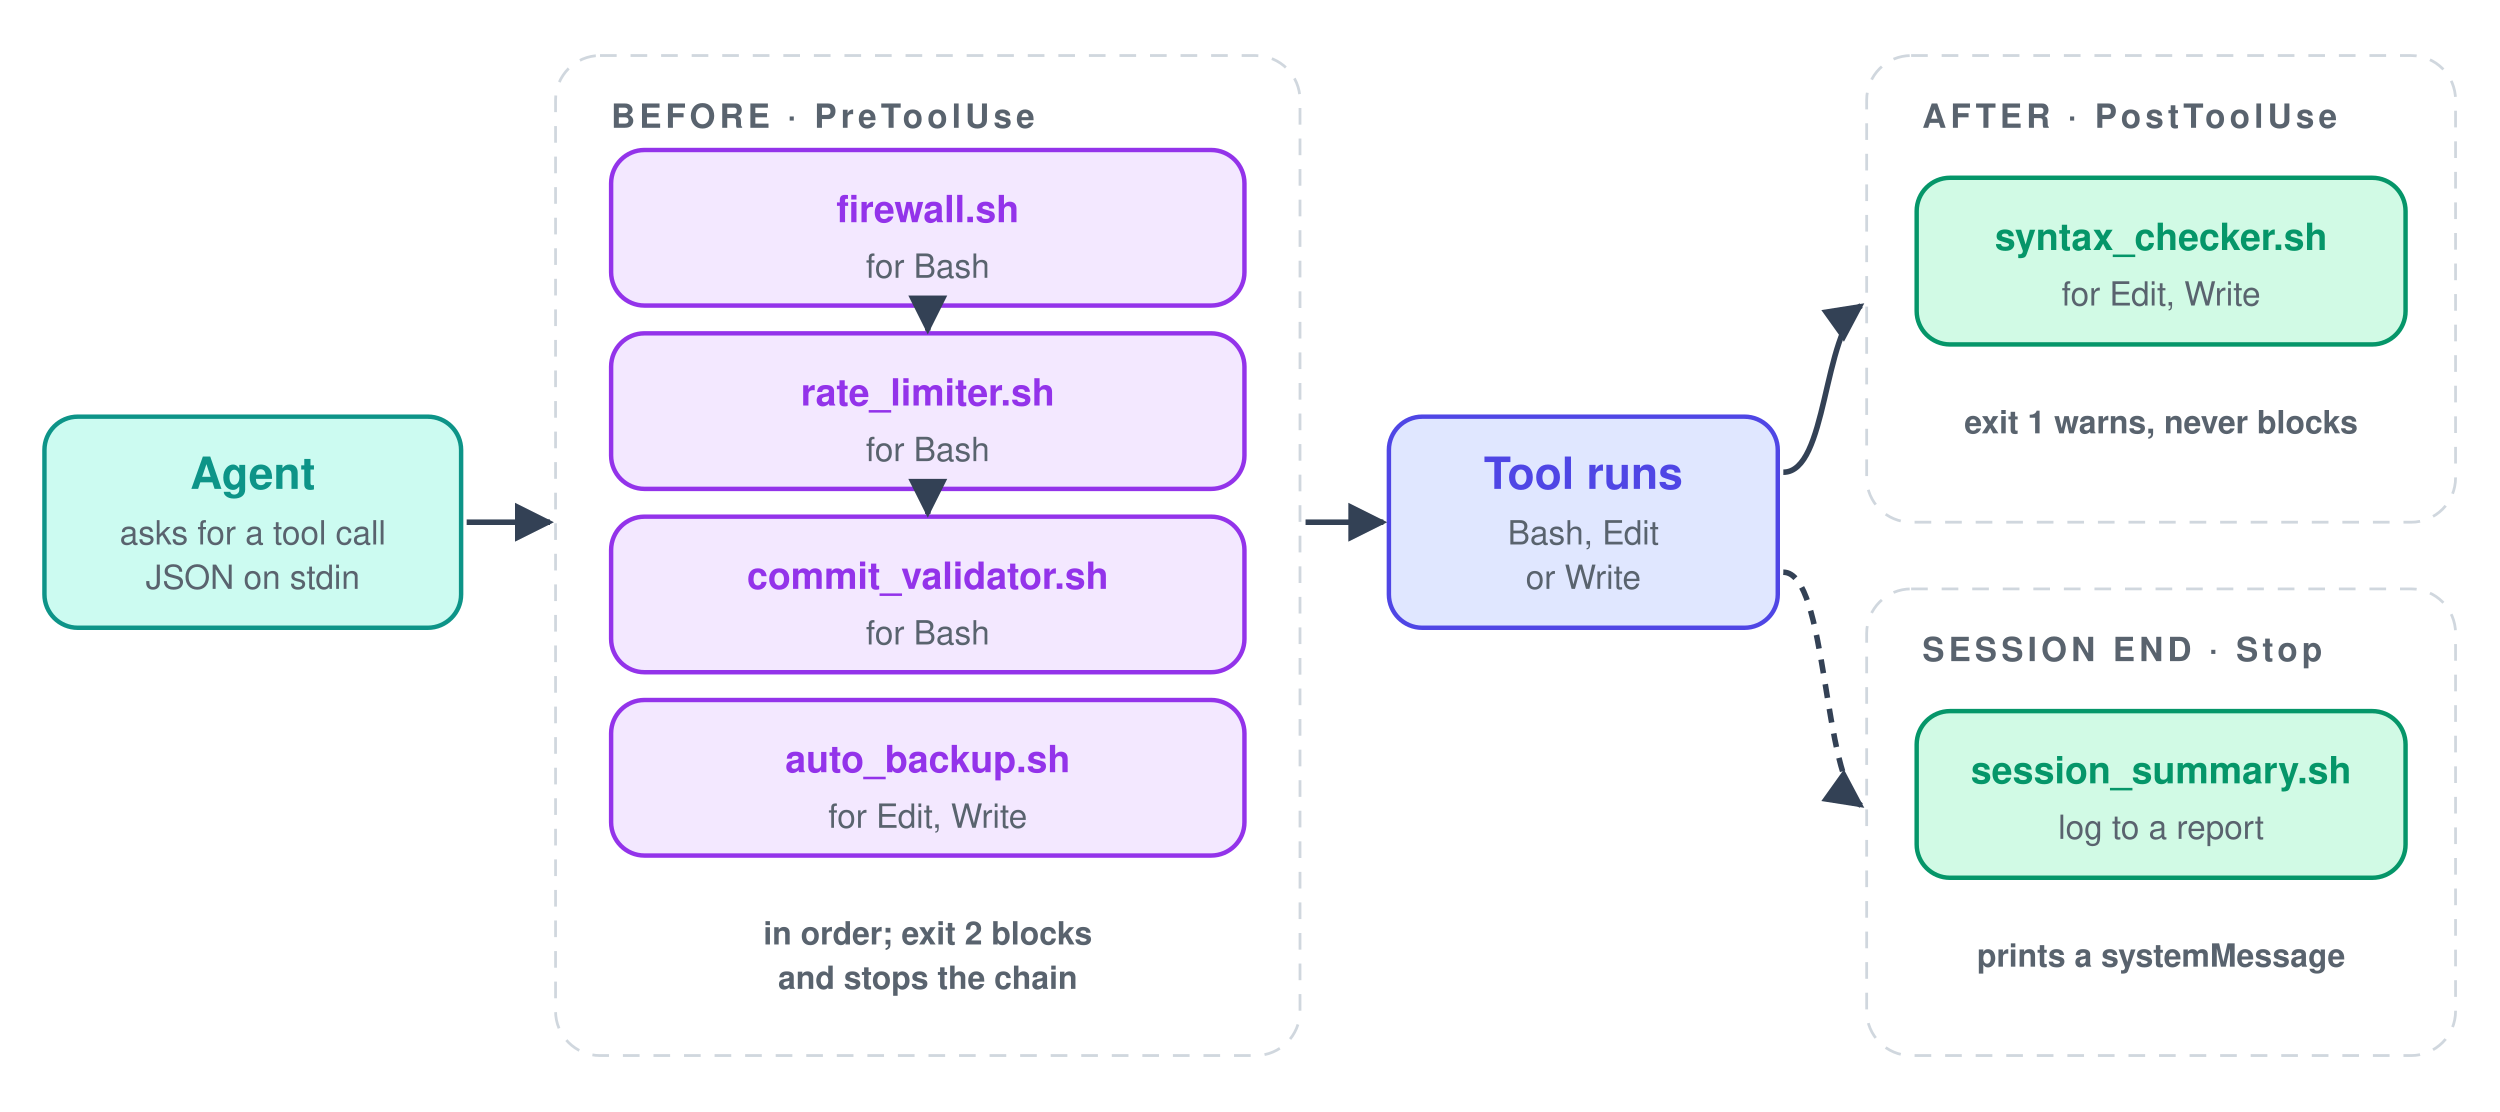
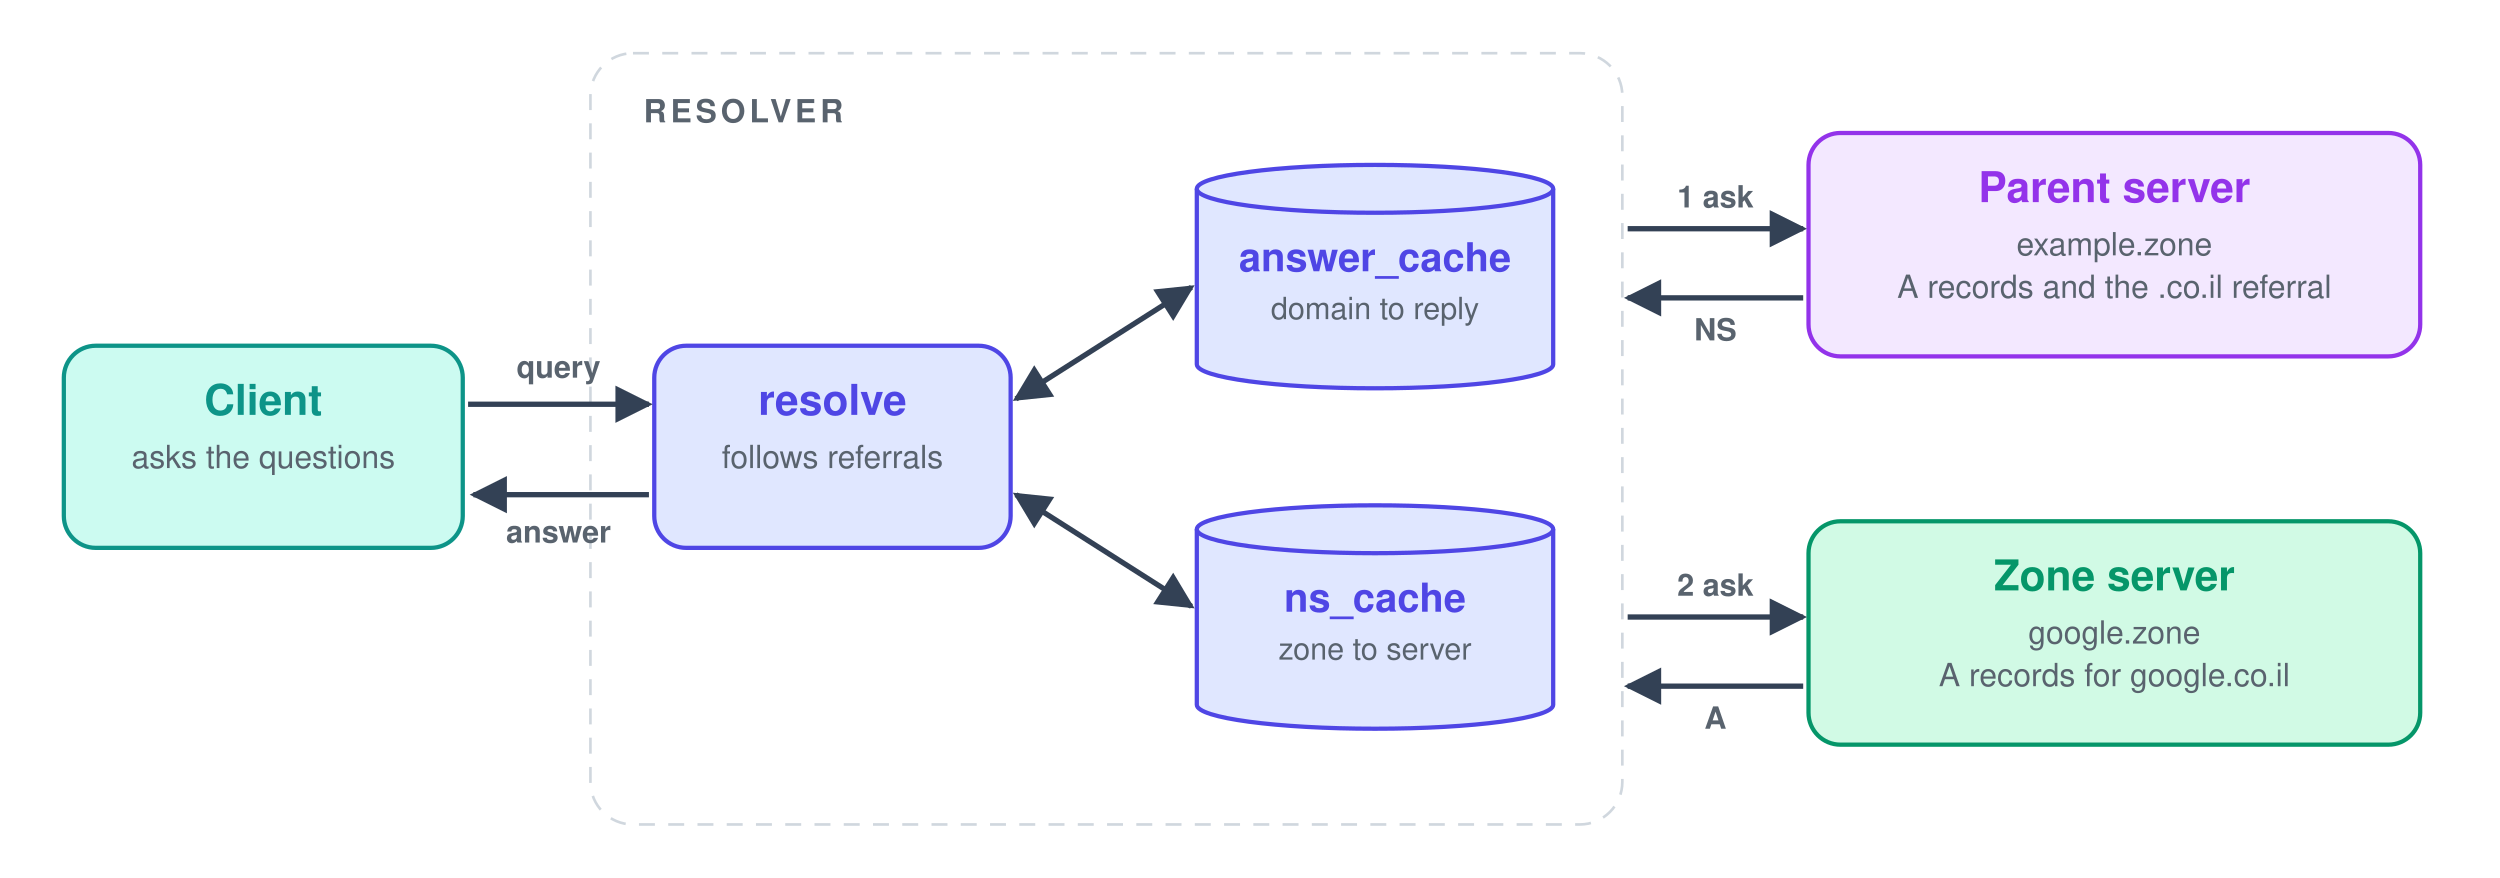
- <svg xmlns="http://www.w3.org/2000/svg" viewBox="0 0 900 400" width="900" height="400" font-family="-apple-system, BlinkMacSystemFont, 'Segoe UI', Helvetica, Arial, sans-serif">
+ <svg xmlns="http://www.w3.org/2000/svg" viewBox="0 0 940 330" width="940" height="330" font-family="-apple-system, BlinkMacSystemFont, 'Segoe UI', Helvetica, Arial, sans-serif">
  <defs>
    <marker id="ah" viewBox="0 0 10 10" refX="9" refY="5" markerWidth="7" markerHeight="7" orient="auto-start-reverse">
      <path d="M0,0 L10,5 L0,10 z" fill="#334155" />
    </marker>
  </defs>
-   <rect x="16" y="150" width="150" height="76" rx="12" fill="#ccfbf1" stroke="#0d9488" stroke-width="1.6" />
-   <text x="91.0" y="176" text-anchor="middle" font-size="16" font-weight="700" fill="#0d9488">Agent</text>
-   <text x="91.0" y="196" text-anchor="middle" font-size="12" fill="#59636e">asks for a tool call</text>
-   <text x="91.0" y="212" text-anchor="middle" font-size="12" fill="#59636e">JSON on stdin</text>
-   <rect x="500" y="150" width="140" height="76" rx="12" fill="#e0e7ff" stroke="#4f46e5" stroke-width="1.6" />
-   <text x="570.0" y="176" text-anchor="middle" font-size="16" font-weight="700" fill="#4f46e5">Tool runs</text>
-   <text x="570.0" y="196" text-anchor="middle" font-size="12" fill="#59636e">Bash, Edit</text>
-   <text x="570.0" y="212" text-anchor="middle" font-size="12" fill="#59636e">or Write</text>
-   <rect x="200" y="20" width="268" height="360" rx="16" fill="none" stroke="#d0d7de" stroke-dasharray="6 5" />
-   <text x="220" y="46" font-size="12" font-weight="700" letter-spacing="1.5" fill="#59636e">BEFORE · PreToolUse</text>
-   <rect x="220" y="54" width="228" height="56" rx="12" fill="#f3e8ff" stroke="#9333ea" stroke-width="1.6" />
-   <text x="334.0" y="80" text-anchor="middle" font-size="13.5" font-weight="700" fill="#9333ea">firewall.sh</text>
-   <text x="334.0" y="100" text-anchor="middle" font-size="12" fill="#59636e">for Bash</text>
-   <rect x="220" y="120" width="228" height="56" rx="12" fill="#f3e8ff" stroke="#9333ea" stroke-width="1.6" />
-   <text x="334.0" y="146" text-anchor="middle" font-size="13.5" font-weight="700" fill="#9333ea">rate_limiter.sh</text>
-   <text x="334.0" y="166" text-anchor="middle" font-size="12" fill="#59636e">for Bash</text>
-   <rect x="220" y="186" width="228" height="56" rx="12" fill="#f3e8ff" stroke="#9333ea" stroke-width="1.6" />
-   <text x="334.0" y="212" text-anchor="middle" font-size="13.5" font-weight="700" fill="#9333ea">commit_validator.sh</text>
-   <text x="334.0" y="232" text-anchor="middle" font-size="12" fill="#59636e">for Bash</text>
-   <rect x="220" y="252" width="228" height="56" rx="12" fill="#f3e8ff" stroke="#9333ea" stroke-width="1.6" />
-   <text x="334.0" y="278" text-anchor="middle" font-size="13.5" font-weight="700" fill="#9333ea">auto_backup.sh</text>
-   <text x="334.0" y="298" text-anchor="middle" font-size="12" fill="#59636e">for Edit, Write</text>
-   <path d="M334,110 L334,119" fill="none" stroke="#334155" stroke-width="2" marker-end="url(#ah)" />
-   <path d="M334,176 L334,185" fill="none" stroke="#334155" stroke-width="2" marker-end="url(#ah)" />
-   <text x="334" y="340" text-anchor="middle" font-size="11.5" font-weight="600" fill="#59636e">in order; exit 2 blocks</text>
-   <text x="334" y="356" text-anchor="middle" font-size="11.5" font-weight="600" fill="#59636e">and stops the chain</text>
-   <rect x="672" y="20" width="212" height="168" rx="16" fill="none" stroke="#d0d7de" stroke-dasharray="6 5" />
-   <text x="692" y="46" font-size="12" font-weight="700" letter-spacing="1.5" fill="#59636e">AFTER · PostToolUse</text>
-   <rect x="690" y="64" width="176" height="60" rx="12" fill="#d1fae5" stroke="#059669" stroke-width="1.6" />
-   <text x="778.0" y="90" text-anchor="middle" font-size="13.5" font-weight="700" fill="#059669">syntax_checker.sh</text>
-   <text x="778.0" y="110" text-anchor="middle" font-size="12" fill="#59636e">for Edit, Write</text>
-   <text x="778" y="156" text-anchor="middle" font-size="11.5" font-weight="600" fill="#59636e">exit 1 warns, never blocks</text>
-   <rect x="672" y="212" width="212" height="168" rx="16" fill="none" stroke="#d0d7de" stroke-dasharray="6 5" />
-   <text x="692" y="238" font-size="12" font-weight="700" letter-spacing="1.5" fill="#59636e">SESSION END · Stop</text>
-   <rect x="690" y="256" width="176" height="60" rx="12" fill="#d1fae5" stroke="#059669" stroke-width="1.6" />
-   <text x="778.0" y="282" text-anchor="middle" font-size="13.5" font-weight="700" fill="#059669">session_summary.sh</text>
-   <text x="778.0" y="302" text-anchor="middle" font-size="12" fill="#59636e">log to a report</text>
-   <text x="778" y="348" text-anchor="middle" font-size="11.5" font-weight="600" fill="#59636e">prints a systemMessage</text>
-   <path d="M168,188 L198,188" fill="none" stroke="#334155" stroke-width="2" marker-end="url(#ah)" />
-   <path d="M470,188 L498,188" fill="none" stroke="#334155" stroke-width="2" marker-end="url(#ah)" />
-   <path d="M642,170 C658,170 656,120 670,110" fill="none" stroke="#334155" stroke-width="2" marker-end="url(#ah)" />
-   <path d="M642,206 C658,206 656,280 670,290" fill="none" stroke="#334155" stroke-width="2" stroke-dasharray="5 4" marker-end="url(#ah)" />
+   <rect x="24" y="130" width="150" height="76" rx="12" fill="#ccfbf1" stroke="#0d9488" stroke-width="1.6" />
+   <text x="99.0" y="156" text-anchor="middle" font-size="16" font-weight="700" fill="#0d9488">Client</text>
+   <text x="99.0" y="176" text-anchor="middle" font-size="12" fill="#59636e">asks the questions</text>
+   <rect x="222" y="20" width="388" height="290" rx="16" fill="none" stroke="#d0d7de" stroke-dasharray="6 5" />
+   <text x="242" y="46" font-size="12" font-weight="700" letter-spacing="1.5" fill="#59636e">RESOLVER</text>
+   <rect x="246" y="130" width="134" height="76" rx="12" fill="#e0e7ff" stroke="#4f46e5" stroke-width="1.6" />
+   <text x="313.0" y="156" text-anchor="middle" font-size="16" font-weight="700" fill="#4f46e5">resolve</text>
+   <text x="313.0" y="176" text-anchor="middle" font-size="12" fill="#59636e">follows referrals</text>
+   <path d="M450,71 v66 a67.0,9 0 0 0 134,0 v-66" fill="#e0e7ff" stroke="#4f46e5" stroke-width="1.6" />
+   <ellipse cx="517.0" cy="71" rx="67.0" ry="9" fill="#e0e7ff" stroke="#4f46e5" stroke-width="1.6" />
+   <text x="517.0" y="102" text-anchor="middle" font-size="15" font-weight="700" fill="#4f46e5">answer_cache</text>
+   <text x="517.0" y="120" text-anchor="middle" font-size="11.5" fill="#59636e">domain to reply</text>
+   <path d="M450,199 v66 a67.0,9 0 0 0 134,0 v-66" fill="#e0e7ff" stroke="#4f46e5" stroke-width="1.6" />
+   <ellipse cx="517.0" cy="199" rx="67.0" ry="9" fill="#e0e7ff" stroke="#4f46e5" stroke-width="1.6" />
+   <text x="517.0" y="230" text-anchor="middle" font-size="15" font-weight="700" fill="#4f46e5">ns_cache</text>
+   <text x="517.0" y="248" text-anchor="middle" font-size="11.5" fill="#59636e">zone to server</text>
+   <path d="M382,150 L448,108" fill="none" stroke="#334155" stroke-width="2" marker-end="url(#ah)" marker-start="url(#ah)" />
+   <path d="M382,186 L448,228" fill="none" stroke="#334155" stroke-width="2" marker-end="url(#ah)" marker-start="url(#ah)" />
+   <path d="M176,152 L244,152" fill="none" stroke="#334155" stroke-width="2" marker-end="url(#ah)" />
+   <text x="210" y="142" text-anchor="middle" font-size="11.5" font-weight="600" fill="#59636e">query</text>
+   <path d="M244,186 L178,186" fill="none" stroke="#334155" stroke-width="2" marker-end="url(#ah)" />
+   <text x="210" y="204" text-anchor="middle" font-size="11.5" font-weight="600" fill="#59636e">answer</text>
+   <rect x="680" y="50" width="230" height="84" rx="12" fill="#f3e8ff" stroke="#9333ea" stroke-width="1.6" />
+   <text x="795.0" y="76" text-anchor="middle" font-size="16" font-weight="700" fill="#9333ea">Parent server</text>
+   <text x="795.0" y="96" text-anchor="middle" font-size="12" fill="#59636e">example.zone</text>
+   <text x="795.0" y="112" text-anchor="middle" font-size="12" fill="#59636e">A records and the .co.il referral</text>
+   <rect x="680" y="196" width="230" height="84" rx="12" fill="#d1fae5" stroke="#059669" stroke-width="1.6" />
+   <text x="795.0" y="222" text-anchor="middle" font-size="16" font-weight="700" fill="#059669">Zone server</text>
+   <text x="795.0" y="242" text-anchor="middle" font-size="12" fill="#59636e">google.zone</text>
+   <text x="795.0" y="258" text-anchor="middle" font-size="12" fill="#59636e">A records for google.co.il</text>
+   <path d="M612,86 L678,86" fill="none" stroke="#334155" stroke-width="2" marker-end="url(#ah)" />
+   <text x="645" y="78" text-anchor="middle" font-size="11.5" font-weight="600" fill="#59636e">1 ask</text>
+   <path d="M678,112 L612,112" fill="none" stroke="#334155" stroke-width="2" marker-end="url(#ah)" />
+   <text x="645" y="128" text-anchor="middle" font-size="11.5" font-weight="600" fill="#59636e">NS</text>
+   <path d="M612,232 L678,232" fill="none" stroke="#334155" stroke-width="2" marker-end="url(#ah)" />
+   <text x="645" y="224" text-anchor="middle" font-size="11.5" font-weight="600" fill="#59636e">2 ask</text>
+   <path d="M678,258 L612,258" fill="none" stroke="#334155" stroke-width="2" marker-end="url(#ah)" />
+   <text x="645" y="274" text-anchor="middle" font-size="11.5" font-weight="600" fill="#59636e">A</text>
</svg>
